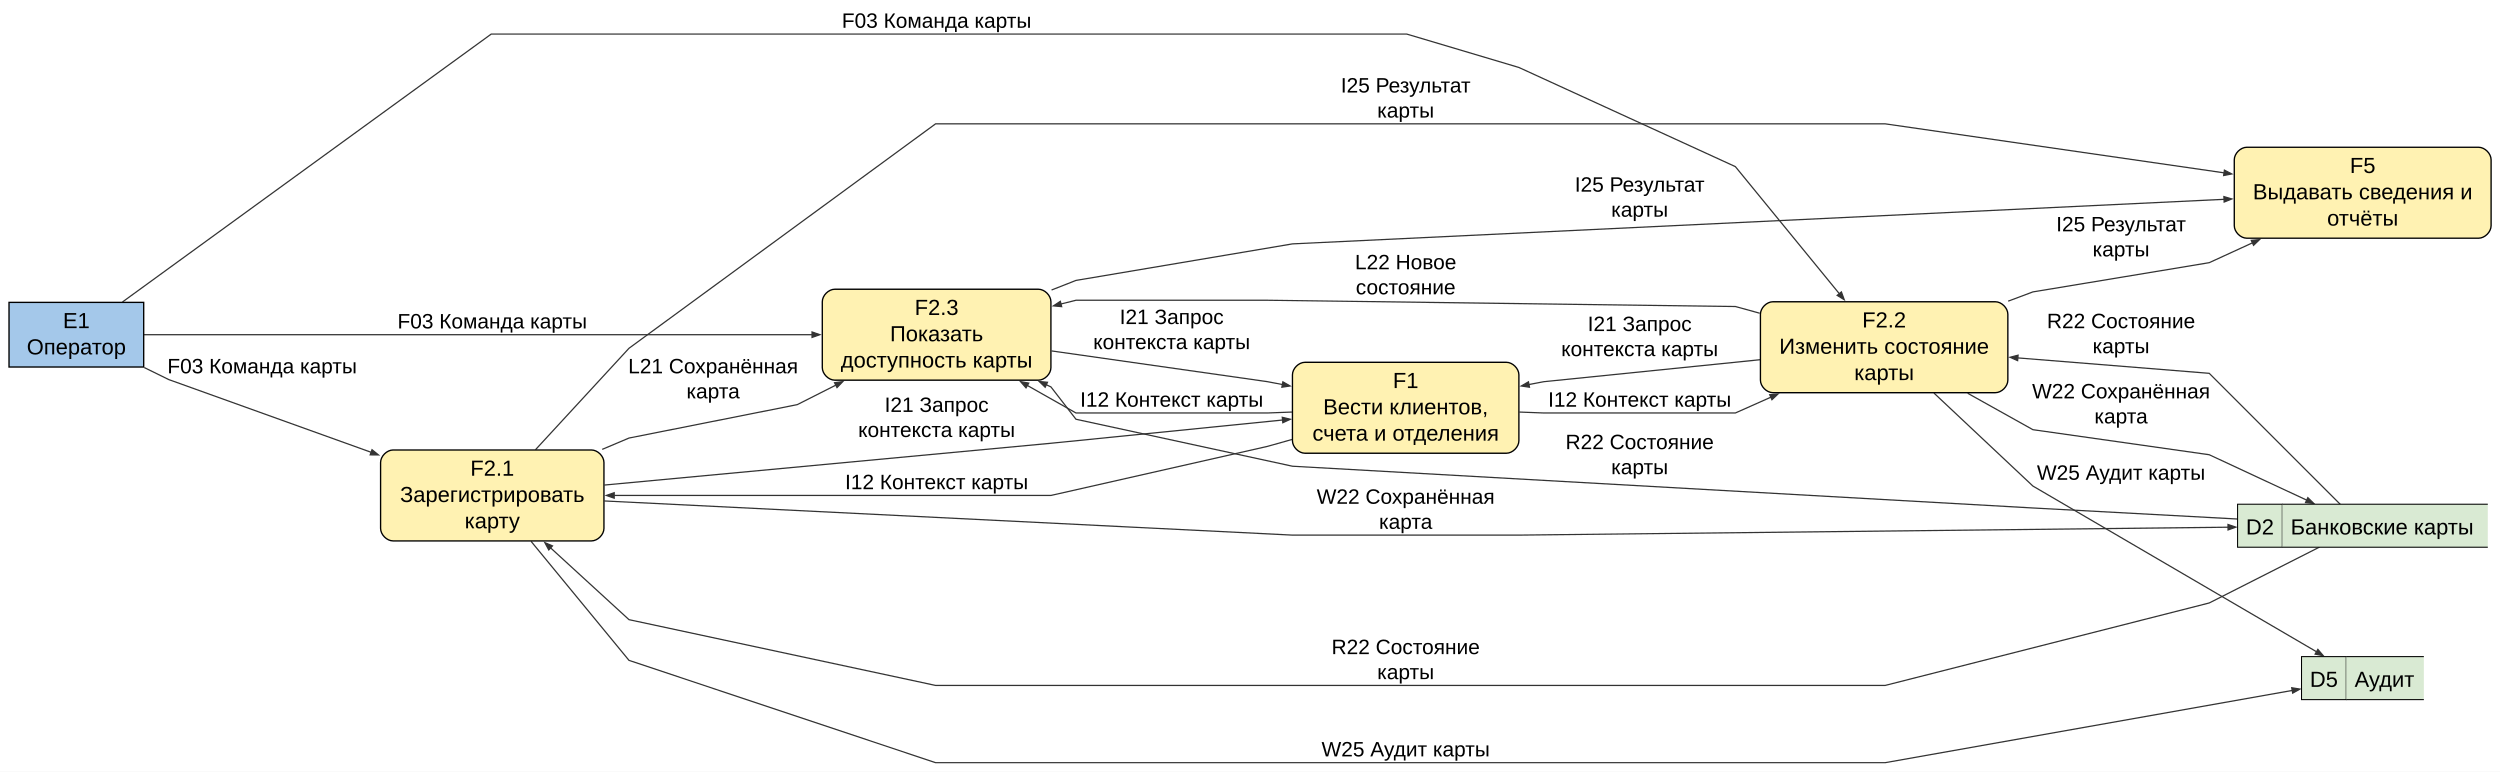
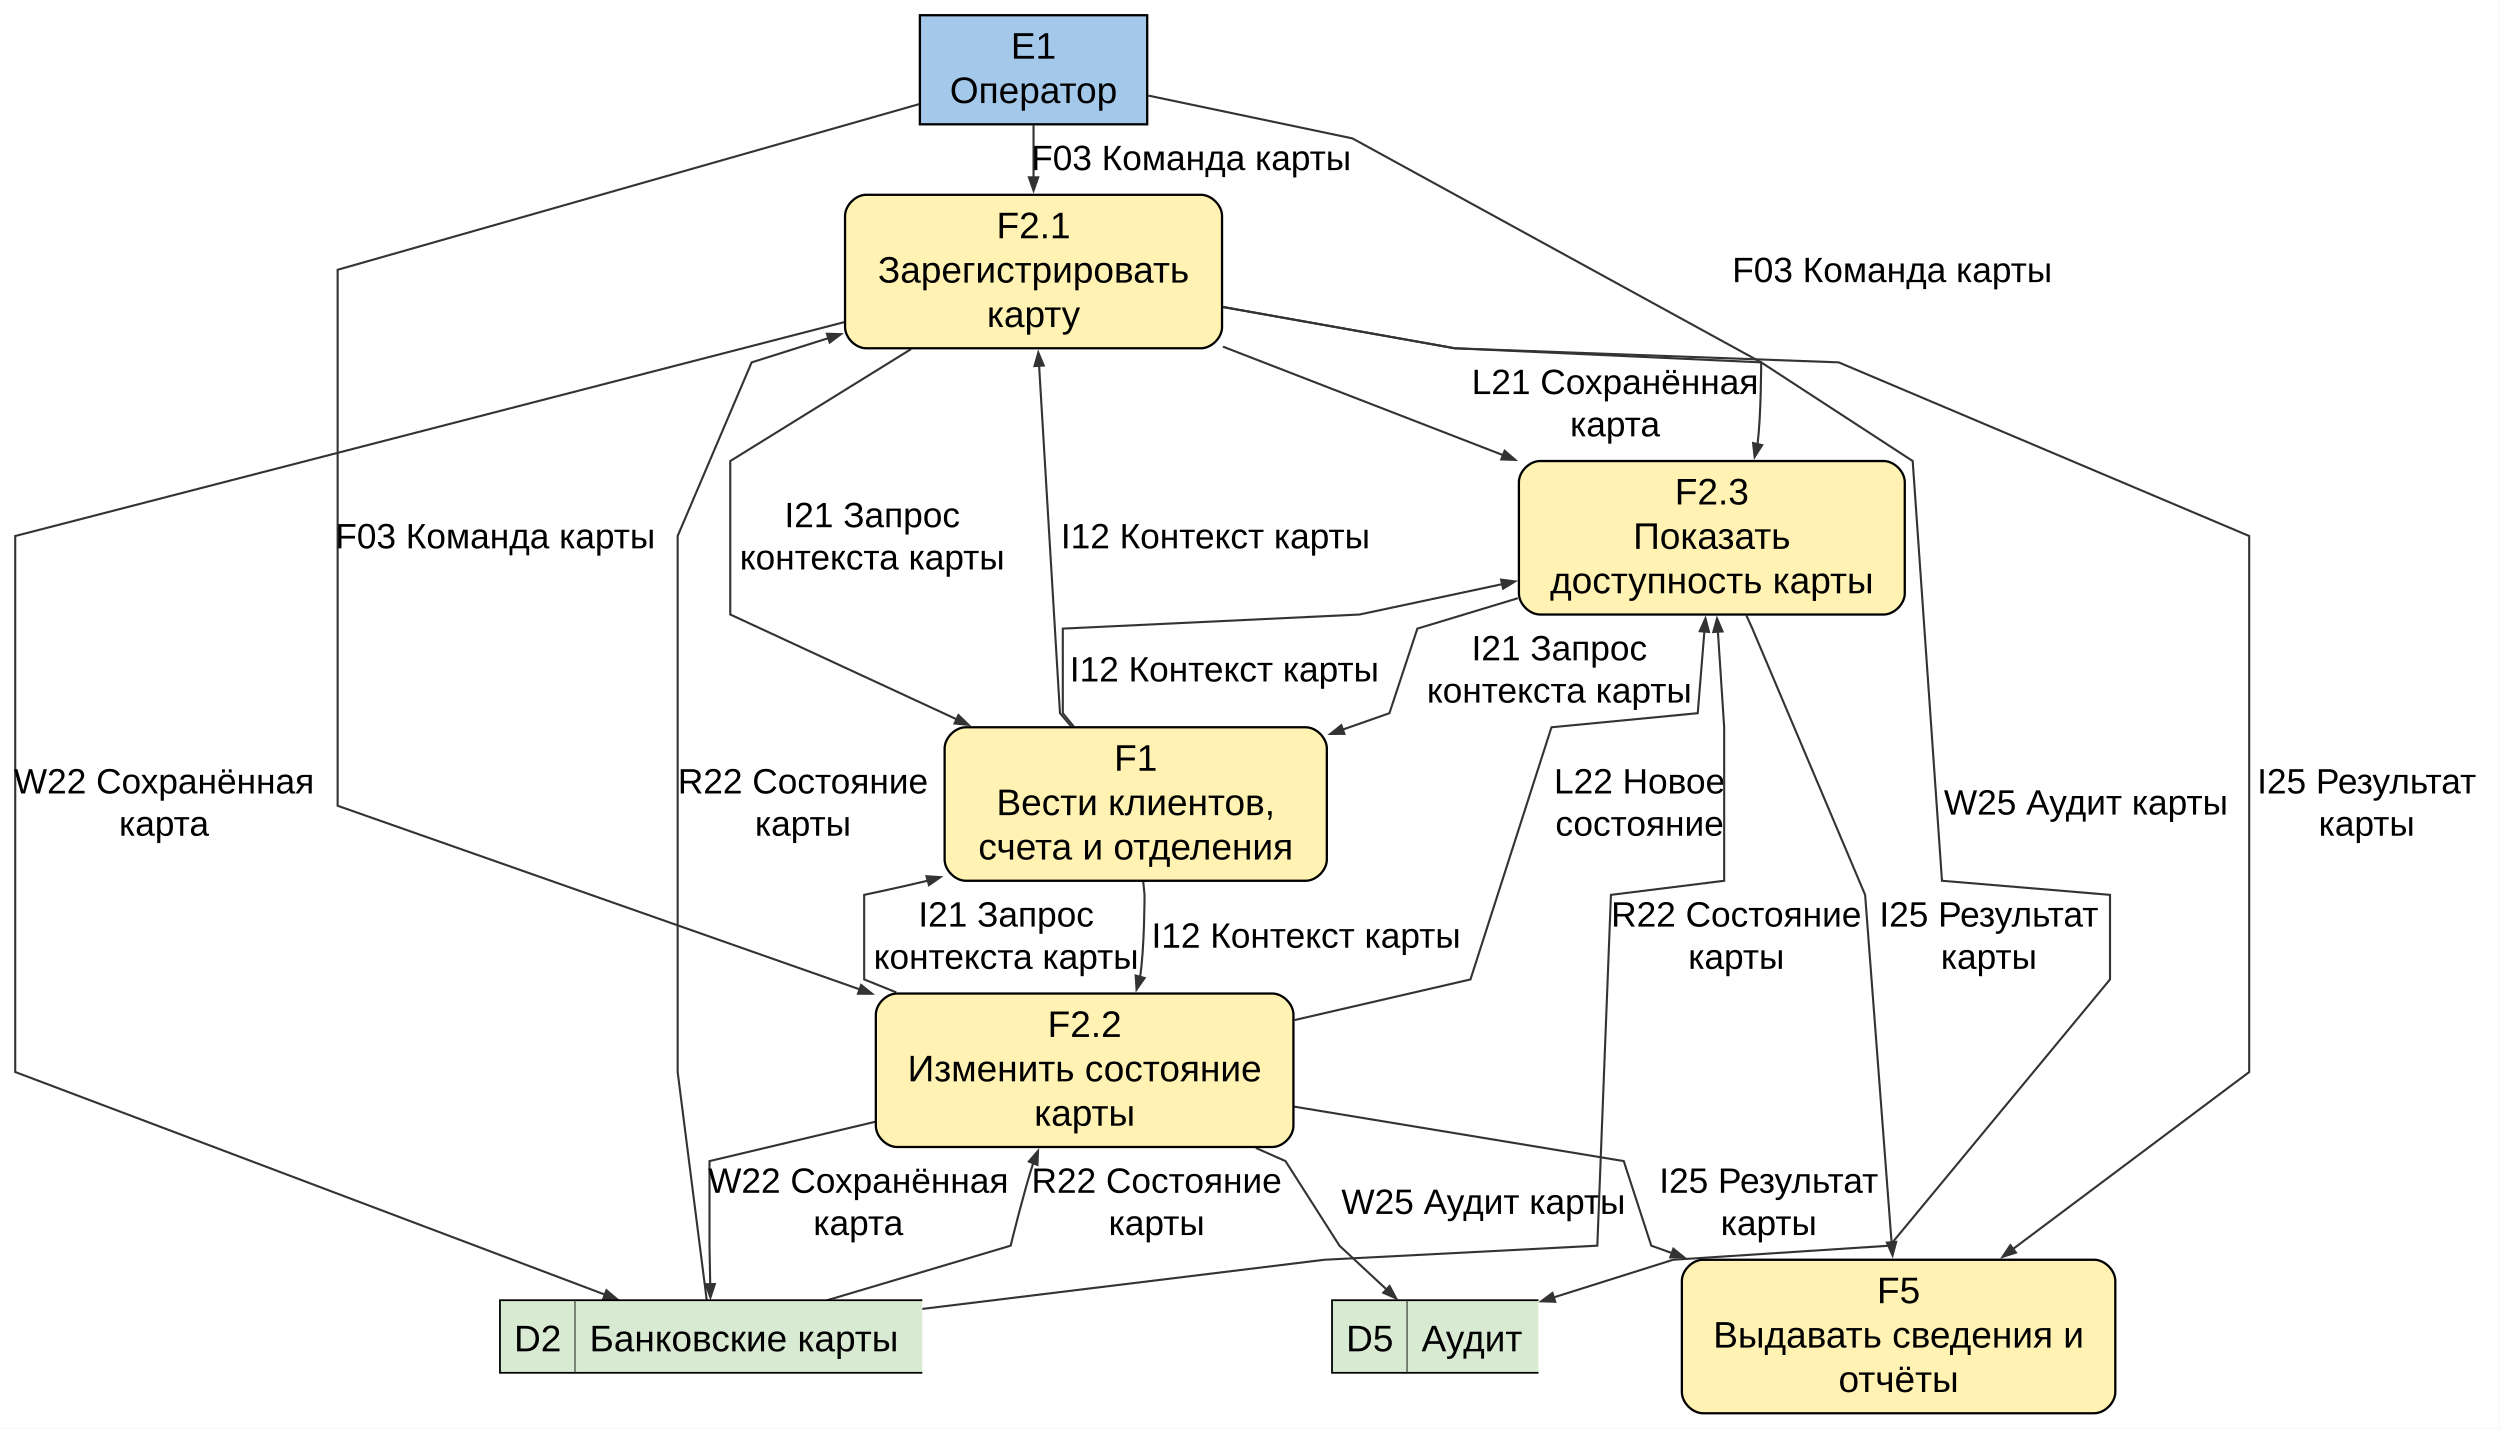
- <svg xmlns="http://www.w3.org/2000/svg" width="2395pt" height="739pt" viewBox="0.00 0.00 2395.00 739.00">
-   <g id="graph0" class="graph" transform="scale(1 1) rotate(0) translate(8.64 730.64)">
-     <polygon fill="white" stroke="none" points="-8.64,8.64 -8.64,-730.64 2386.47,-730.64 2386.47,8.64 -8.64,8.64" />
+ <svg xmlns="http://www.w3.org/2000/svg" width="1419pt" height="811pt" viewBox="0.00 0.00 1419.00 811.00">
+   <g id="graph0" class="graph" transform="scale(1 1) rotate(0) translate(8.64 802.16)">
+     <polygon fill="white" stroke="none" points="-8.64,8.64 -8.64,-802.16 1410.02,-802.16 1410.02,8.64 -8.64,8.64" />
    <g id="edge1" class="edge">
-       <path fill="none" stroke="#333333" stroke-width="1.2" d="M129.57,-378.52C142.92,-371.97 153.02,-367 153.02,-367 153.02,-367 259.09,-328.89 346.93,-297.33" />
-       <polygon fill="#333333" stroke="#333333" stroke-width="1.2" points="347.76,-299.82 353.93,-294.81 345.98,-294.88 347.76,-299.82" />
-       <text xml:space="preserve" text-anchor="middle" x="242.49" y="-373" font-family="Arial" font-size="20.00">F03 Команда карты</text>
+       <path fill="none" stroke="#333333" stroke-width="1.2" d="M578,-731.11C578,-721.94 578,-711.61 578,-701.44" />
+       <polygon fill="#333333" stroke="#333333" stroke-width="1.2" points="580.63,-701.5 578,-694 575.38,-701.5 580.63,-701.5" />
+       <text xml:space="preserve" text-anchor="middle" x="667.47" y="-705.6" font-family="Arial" font-size="20.00">F03 Команда карты</text>
    </g>
    <g id="edge2" class="edge">
-       <path fill="none" stroke="#333333" stroke-width="1.2" d="M108.69,-441.37C211.44,-516.01 461.95,-698 461.95,-698 461.95,-698 461.95,-698 1339,-698 1339,-698 1446.46,-666 1446.46,-666 1446.46,-666 1653.85,-571 1653.85,-571 1653.85,-571 1711.78,-500.18 1753.52,-449.16" />
-       <polygon fill="#333333" stroke="#333333" stroke-width="1.2" points="1755.42,-450.98 1758.14,-443.51 1751.36,-447.65 1755.42,-450.98" />
-       <text xml:space="preserve" text-anchor="middle" x="888.63" y="-704" font-family="Arial" font-size="20.00">F03 Команда карты</text>
+       <path fill="none" stroke="#333333" stroke-width="1.2" d="M513.22,-743.11C401.16,-711.18 183,-649.04 183,-649.04 183,-649.04 183,-649.04 183,-344.8 183,-344.8 354.65,-284.43 479.52,-240.52" />
+       <polygon fill="#333333" stroke="#333333" stroke-width="1.2" points="480.13,-243.08 486.33,-238.12 478.39,-238.13 480.13,-243.08" />
+       <text xml:space="preserve" text-anchor="middle" x="272.47" y="-490.92" font-family="Arial" font-size="20.00">F03 Команда карты</text>
    </g>
    <g id="edge3" class="edge">
-       <path fill="none" stroke="#333333" stroke-width="1.2" d="M129.34,-410C266.91,-410 593.17,-410 769.56,-410" />
-       <polygon fill="#333333" stroke="#333333" stroke-width="1.2" points="769.3,-412.63 776.8,-410 769.3,-407.38 769.3,-412.63" />
-       <text xml:space="preserve" text-anchor="middle" x="462.95" y="-416" font-family="Arial" font-size="20.00">F03 Команда карты</text>
+       <path fill="none" stroke="#333333" stroke-width="1.2" d="M643.09,-747.91C694.98,-737.03 759,-723.6 759,-723.6 759,-723.6 991,-596.48 991,-596.48 991,-596.48 991,-566 988.91,-549.84" />
+       <polygon fill="#333333" stroke="#333333" stroke-width="1.2" points="991.53,-549.5 987.28,-542.79 986.41,-550.69 991.53,-549.5" />
+       <text xml:space="preserve" text-anchor="middle" x="1065.37" y="-642.04" font-family="Arial" font-size="20.00">F03 Команда карты</text>
    </g>
    <g id="edge20" class="edge">
-       <path fill="none" stroke="#333333" stroke-width="1.2" d="M568.26,-300.13C583.37,-306.53 593.94,-311 593.94,-311 593.94,-311 755.12,-343 755.12,-343 755.12,-343 771.17,-351.12 792.11,-361.7" />
-       <polygon fill="#333333" stroke="#333333" stroke-width="1.2" points="790.85,-364.01 798.73,-365.05 793.22,-359.32 790.85,-364.01" />
-       <text xml:space="preserve" text-anchor="middle" x="674.53" y="-373" font-family="Arial" font-size="20.00">L21 Сохранённая</text>
-       <text xml:space="preserve" text-anchor="middle" x="674.53" y="-349" font-family="Arial" font-size="20.00">карта</text>
+       <path fill="none" stroke="#333333" stroke-width="1.2" d="M685.5,-605.4C735.02,-586.22 793.94,-563.4 844.72,-543.73" />
+       <polygon fill="#333333" stroke="#333333" stroke-width="1.2" points="845.38,-546.29 851.43,-541.13 843.49,-541.39 845.38,-546.29" />
+       <text xml:space="preserve" text-anchor="middle" x="908.07" y="-578.48" font-family="Arial" font-size="20.00">L21 Сохранённая</text>
+       <text xml:space="preserve" text-anchor="middle" x="908.07" y="-554.48" font-family="Arial" font-size="20.00">карта</text>
    </g>
    <g id="edge4" class="edge">
-       <path fill="none" stroke="#333333" stroke-width="1.2" d="M570.45,-265.97C726.29,-280.55 998.14,-306 998.14,-306 998.14,-306 1122.22,-318.45 1220.22,-328.28" />
-       <polygon fill="#333333" stroke="#333333" stroke-width="1.2" points="1219.78,-330.88 1227.51,-329.01 1220.31,-325.65 1219.78,-330.88" />
-       <text xml:space="preserve" text-anchor="middle" x="888.63" y="-336" font-family="Arial" font-size="20.00">I21 Запрос</text>
-       <text xml:space="preserve" text-anchor="middle" x="888.63" y="-312" font-family="Arial" font-size="20.00">контекста карты</text>
+       <path fill="none" stroke="#333333" stroke-width="1.2" d="M508.48,-604.01C460.7,-574.43 405.86,-540.48 405.86,-540.48 405.86,-540.48 405.86,-453.36 405.86,-453.36 405.86,-453.36 472.78,-422.37 534.46,-393.82" />
+       <polygon fill="#333333" stroke="#333333" stroke-width="1.2" points="535.37,-396.28 541.08,-390.75 533.17,-391.52 535.37,-396.28" />
+       <text xml:space="preserve" text-anchor="middle" x="486.43" y="-502.92" font-family="Arial" font-size="20.00">I21 Запрос</text>
+       <text xml:space="preserve" text-anchor="middle" x="486.43" y="-478.92" font-family="Arial" font-size="20.00">контекста карты</text>
    </g>
    <g id="edge10" class="edge">
-       <path fill="none" stroke="#333333" stroke-width="1.2" d="M504.37,-299.84C542.53,-341.23 593.94,-397 593.94,-397 593.94,-397 887.63,-612 887.63,-612 887.63,-612 887.63,-612 1797.36,-612 1797.36,-612 1987.17,-584.56 2121.99,-565.06" />
-       <polygon fill="#333333" stroke="#333333" stroke-width="1.2" points="2122.35,-567.66 2129.4,-563.99 2121.6,-562.47 2122.35,-567.66" />
-       <text xml:space="preserve" text-anchor="middle" x="1338" y="-642" font-family="Arial" font-size="20.00">I25 Результат</text>
-       <text xml:space="preserve" text-anchor="middle" x="1338" y="-618" font-family="Arial" font-size="20.00">карты</text>
+       <path fill="none" stroke="#333333" stroke-width="1.2" d="M685.61,-627.88C749.05,-616.58 817,-604.48 817,-604.48 817,-604.48 1035,-596.48 1035,-596.48 1035,-596.48 1268,-497.92 1268,-497.92 1268,-497.92 1268,-497.92 1268,-193.68 1268,-193.68 1191.97,-136.71 1133.9,-93.2" />
+       <polygon fill="#333333" stroke="#333333" stroke-width="1.2" points="1135.59,-91.18 1128.01,-88.78 1132.44,-95.38 1135.59,-91.18" />
+       <text xml:space="preserve" text-anchor="middle" x="1334.69" y="-351.8" font-family="Arial" font-size="20.00">I25 Результат</text>
+       <text xml:space="preserve" text-anchor="middle" x="1334.69" y="-327.8" font-family="Arial" font-size="20.00">карты</text>
    </g>
    <g id="edge16" class="edge">
-       <path fill="none" stroke="#333333" stroke-width="1.2" d="M570.4,-250.72C780.76,-240.27 1229.53,-218 1229.53,-218 1229.53,-218 1446.46,-218 1446.46,-218 1446.46,-218 1898.55,-223.04 2126.12,-225.58" />
-       <polygon fill="#333333" stroke="#333333" stroke-width="1.2" points="2125.78,-228.2 2133.3,-225.66 2125.83,-222.95 2125.78,-228.2" />
-       <text xml:space="preserve" text-anchor="middle" x="1338" y="-248" font-family="Arial" font-size="20.00">W22 Сохранённая</text>
-       <text xml:space="preserve" text-anchor="middle" x="1338" y="-224" font-family="Arial" font-size="20.00">карта</text>
+       <path fill="none" stroke="#333333" stroke-width="1.2" d="M470.64,-619.34C303.48,-576.22 0,-497.92 0,-497.92 0,-497.92 0,-497.92 0,-193.68 0,-193.68 224.44,-108.95 334.96,-67.23" />
+       <polygon fill="#333333" stroke="#333333" stroke-width="1.2" points="335.57,-69.8 341.66,-64.7 333.72,-64.89 335.57,-69.8" />
+       <text xml:space="preserve" text-anchor="middle" x="84.46" y="-351.8" font-family="Arial" font-size="20.00">W22 Сохранённая</text>
+       <text xml:space="preserve" text-anchor="middle" x="84.46" y="-327.8" font-family="Arial" font-size="20.00">карта</text>
    </g>
    <g id="edge18" class="edge">
-       <path fill="none" stroke="#333333" stroke-width="1.2" d="M500.16,-211.99C538.63,-165.24 593.94,-98 593.94,-98 593.94,-98 887.63,0 887.63,0 887.63,0 887.63,0 1797.36,0 1797.36,0 2061.06,-46.8 2187.6,-69.25" />
-       <polygon fill="#333333" stroke="#333333" stroke-width="1.2" points="2186.84,-71.78 2194.68,-70.51 2187.75,-66.61 2186.84,-71.78" />
-       <text xml:space="preserve" text-anchor="middle" x="1338" y="-6" font-family="Arial" font-size="20.00">W25 Аудит карты</text>
+       <path fill="none" stroke="#333333" stroke-width="1.2" d="M685.61,-627.88C749.05,-616.58 817,-604.48 817,-604.48 817,-604.48 991,-596.48 991,-596.48 991,-596.48 1077,-540.48 1077,-540.48 1077,-540.48 1093.63,-302.24 1093.63,-302.24 1093.63,-302.24 1189,-294.24 1189,-294.24 1189,-294.24 1189,-246.24 1189,-246.24 1189,-246.24 1064,-95.12 1064,-95.12 1064,-95.12 941,-87.12 941,-87.12 941,-87.12 906.93,-76.38 873.02,-65.69" />
+       <polygon fill="#333333" stroke="#333333" stroke-width="1.2" points="874.1,-63.28 866.16,-63.53 872.52,-68.28 874.1,-63.28" />
+       <text xml:space="preserve" text-anchor="middle" x="1175.32" y="-339.8" font-family="Arial" font-size="20.00">W25 Аудит карты</text>
    </g>
    <g id="edge21" class="edge">
-       <path fill="none" stroke="#333333" stroke-width="1.2" d="M1677.22,-430.56C1663.26,-434.41 1653.85,-437 1653.85,-437 1653.85,-437 1205.53,-443 1205.53,-443 1205.53,-443 1022.14,-443 1022.14,-443 1022.14,-443 1016.58,-441.62 1007.73,-439.41" />
-       <polygon fill="#333333" stroke="#333333" stroke-width="1.2" points="1008.43,-436.88 1000.52,-437.62 1007.16,-441.97 1008.43,-436.88" />
-       <text xml:space="preserve" text-anchor="middle" x="1338" y="-472.66" font-family="Arial" font-size="20.00">L22 Новое</text>
-       <text xml:space="preserve" text-anchor="middle" x="1338" y="-448.66" font-family="Arial" font-size="20.00">состояние</text>
+       <path fill="none" stroke="#333333" stroke-width="1.2" d="M726.11,-223.18C777.48,-235.04 826,-246.24 826,-246.24 826,-246.24 871.98,-389.36 871.98,-389.36 871.98,-389.36 955,-397.36 955,-397.36 955,-397.36 956.85,-420.21 958.78,-443.9" />
+       <polygon fill="#333333" stroke="#333333" stroke-width="1.2" points="956.14,-443.9 959.37,-451.17 961.38,-443.48 956.14,-443.9" />
+       <text xml:space="preserve" text-anchor="middle" x="921.99" y="-351.8" font-family="Arial" font-size="20.00">L22 Новое</text>
+       <text xml:space="preserve" text-anchor="middle" x="921.99" y="-327.8" font-family="Arial" font-size="20.00">состояние</text>
    </g>
    <g id="edge5" class="edge">
-       <path fill="none" stroke="#333333" stroke-width="1.2" d="M1677.61,-386.04C1584.63,-376.6 1470.46,-365 1470.46,-365 1470.46,-365 1464.87,-363.94 1455.98,-362.25" />
-       <polygon fill="#333333" stroke="#333333" stroke-width="1.2" points="1456.6,-359.69 1448.74,-360.87 1455.62,-364.85 1456.6,-359.69" />
-       <text xml:space="preserve" text-anchor="middle" x="1562.16" y="-413.48" font-family="Arial" font-size="20.00">I21 Запрос</text>
-       <text xml:space="preserve" text-anchor="middle" x="1562.16" y="-389.48" font-family="Arial" font-size="20.00">контекста карты</text>
+       <path fill="none" stroke="#333333" stroke-width="1.2" d="M500.05,-238.89C489.08,-243.32 481.86,-246.24 481.86,-246.24 481.86,-246.24 481.86,-294.24 481.86,-294.24 481.86,-294.24 504.67,-299.03 518.21,-302.37" />
+       <polygon fill="#333333" stroke="#333333" stroke-width="1.2" points="517.23,-304.82 525.16,-304.29 518.63,-299.76 517.23,-304.82" />
+       <text xml:space="preserve" text-anchor="middle" x="562.43" y="-276.24" font-family="Arial" font-size="20.00">I21 Запрос</text>
+       <text xml:space="preserve" text-anchor="middle" x="562.43" y="-252.24" font-family="Arial" font-size="20.00">контекста карты</text>
    </g>
    <g id="edge11" class="edge">
-       <path fill="none" stroke="#333333" stroke-width="1.2" d="M1915.19,-442.13C1929.33,-447.42 1938.88,-451 1938.88,-451 1938.88,-451 2107.8,-479 2107.8,-479 2107.8,-479 2125.97,-487.33 2149.48,-498.13" />
-       <polygon fill="#333333" stroke="#333333" stroke-width="1.2" points="2148.08,-500.37 2155.99,-501.11 2150.27,-495.6 2148.08,-500.37" />
-       <text xml:space="preserve" text-anchor="middle" x="2023.34" y="-509" font-family="Arial" font-size="20.00">I25 Результат</text>
-       <text xml:space="preserve" text-anchor="middle" x="2023.34" y="-485" font-family="Arial" font-size="20.00">карты</text>
+       <path fill="none" stroke="#333333" stroke-width="1.2" d="M725.75,-174.06C811.76,-159.85 913,-143.12 913,-143.12 913,-143.12 928.62,-95.12 928.62,-95.12 928.62,-95.12 933.18,-93.48 940.65,-90.79" />
+       <polygon fill="#333333" stroke="#333333" stroke-width="1.2" points="941.16,-93.39 947.32,-88.38 939.38,-88.46 941.16,-93.39" />
+       <text xml:space="preserve" text-anchor="middle" x="995.31" y="-125.12" font-family="Arial" font-size="20.00">I25 Результат</text>
+       <text xml:space="preserve" text-anchor="middle" x="995.31" y="-101.12" font-family="Arial" font-size="20.00">карты</text>
    </g>
    <g id="edge17" class="edge">
-       <path fill="none" stroke="#333333" stroke-width="1.2" d="M1876.4,-353.88C1908.81,-335.78 1938.88,-319 1938.88,-319 1938.88,-319 2107.8,-295 2107.8,-295 2107.8,-295 2159.51,-270.92 2201.38,-251.42" />
-       <polygon fill="#333333" stroke="#333333" stroke-width="1.2" points="2202.27,-253.9 2207.96,-248.35 2200.06,-249.14 2202.27,-253.9" />
-       <text xml:space="preserve" text-anchor="middle" x="2023.34" y="-349" font-family="Arial" font-size="20.00">W22 Сохранённая</text>
-       <text xml:space="preserve" text-anchor="middle" x="2023.34" y="-325" font-family="Arial" font-size="20.00">карта</text>
+       <path fill="none" stroke="#333333" stroke-width="1.2" d="M488.09,-165.44C439.31,-153.86 394.07,-143.12 394.07,-143.12 394.07,-143.12 394.07,-95.12 394.07,-95.12 394.07,-95.12 394.27,-84.6 394.48,-73.16" />
+       <polygon fill="#333333" stroke="#333333" stroke-width="1.2" points="397.1,-73.33 394.61,-65.78 391.85,-73.23 397.1,-73.33" />
+       <text xml:space="preserve" text-anchor="middle" x="478.54" y="-125.12" font-family="Arial" font-size="20.00">W22 Сохранённая</text>
+       <text xml:space="preserve" text-anchor="middle" x="478.54" y="-101.12" font-family="Arial" font-size="20.00">карта</text>
    </g>
    <g id="edge19" class="edge">
-       <path fill="none" stroke="#333333" stroke-width="1.2" d="M1844.09,-354.08C1885.31,-315.34 1938.88,-265 1938.88,-265 1938.88,-265 2124.27,-156.69 2210.57,-106.26" />
-       <polygon fill="#333333" stroke="#333333" stroke-width="1.2" points="2211.88,-108.54 2217.04,-102.49 2209.24,-104 2211.88,-108.54" />
-       <text xml:space="preserve" text-anchor="middle" x="2023.34" y="-271" font-family="Arial" font-size="20.00">W25 Аудит карты</text>
+       <path fill="none" stroke="#333333" stroke-width="1.2" d="M704.18,-150.58C714.31,-146.09 721,-143.12 721,-143.12 721,-143.12 751.63,-95.12 751.63,-95.12 751.63,-95.12 765.05,-82.64 778.56,-70.08" />
+       <polygon fill="#333333" stroke="#333333" stroke-width="1.2" points="780.1,-72.23 783.8,-65.2 776.53,-68.39 780.1,-72.23" />
+       <text xml:space="preserve" text-anchor="middle" x="833.32" y="-113.12" font-family="Arial" font-size="20.00">W25 Аудит карты</text>
    </g>
    <g id="edge6" class="edge">
-       <path fill="none" stroke="#333333" stroke-width="1.2" d="M998.78,-394.45C1090.09,-381.44 1205.53,-365 1205.53,-365 1205.53,-365 1211.13,-363.94 1220.01,-362.25" />
-       <polygon fill="#333333" stroke="#333333" stroke-width="1.2" points="1220.37,-364.85 1227.25,-360.87 1219.39,-359.69 1220.37,-364.85" />
-       <text xml:space="preserve" text-anchor="middle" x="1113.83" y="-420.19" font-family="Arial" font-size="20.00">I21 Запрос</text>
-       <text xml:space="preserve" text-anchor="middle" x="1113.83" y="-396.19" font-family="Arial" font-size="20.00">контекста карты</text>
+       <path fill="none" stroke="#333333" stroke-width="1.2" d="M852.91,-462.62C821.62,-453.15 795.86,-445.36 795.86,-445.36 795.86,-445.36 780,-397.36 780,-397.36 780,-397.36 769.16,-393.55 753.42,-388.03" />
+       <polygon fill="#333333" stroke="#333333" stroke-width="1.2" points="754.43,-385.6 746.49,-385.59 752.69,-390.55 754.43,-385.6" />
+       <text xml:space="preserve" text-anchor="middle" x="876.43" y="-427.36" font-family="Arial" font-size="20.00">I21 Запрос</text>
+       <text xml:space="preserve" text-anchor="middle" x="876.43" y="-403.36" font-family="Arial" font-size="20.00">контекста карты</text>
    </g>
    <g id="edge12" class="edge">
-       <path fill="none" stroke="#333333" stroke-width="1.2" d="M998.75,-452.82C1012.65,-458.28 1022.14,-462 1022.14,-462 1022.14,-462 1229.53,-497 1229.53,-497 1229.53,-497 1845.33,-526.46 2121.99,-539.69" />
-       <polygon fill="#333333" stroke="#333333" stroke-width="1.2" points="2121.85,-542.31 2129.46,-540.05 2122.1,-537.07 2121.85,-542.31" />
-       <text xml:space="preserve" text-anchor="middle" x="1562.16" y="-547" font-family="Arial" font-size="20.00">I25 Результат</text>
-       <text xml:space="preserve" text-anchor="middle" x="1562.16" y="-523" font-family="Arial" font-size="20.00">карты</text>
+       <path fill="none" stroke="#333333" stroke-width="1.2" d="M982.61,-452.82C984.65,-448.33 986,-445.36 986,-445.36 986,-445.36 1050,-294.24 1050,-294.24 1050,-294.24 1059.45,-170.08 1065.02,-96.87" />
+       <polygon fill="#333333" stroke="#333333" stroke-width="1.2" points="1067.62,-97.25 1065.57,-89.58 1062.39,-96.86 1067.62,-97.25" />
+       <text xml:space="preserve" text-anchor="middle" x="1120.25" y="-276.24" font-family="Arial" font-size="20.00">I25 Результат</text>
+       <text xml:space="preserve" text-anchor="middle" x="1120.25" y="-252.24" font-family="Arial" font-size="20.00">карты</text>
    </g>
    <g id="edge7" class="edge">
-       <path fill="none" stroke="#333333" stroke-width="1.2" d="M1229.03,-309.61C1215.08,-305.69 1205.53,-303 1205.53,-303 1205.53,-303 998.14,-256 998.14,-256 998.14,-256 736.8,-256 579.71,-256" />
-       <polygon fill="#333333" stroke="#333333" stroke-width="1.2" points="579.76,-253.38 572.26,-256 579.76,-258.63 579.76,-253.38" />
-       <text xml:space="preserve" text-anchor="middle" x="888.63" y="-262" font-family="Arial" font-size="20.00">I12 Контекст карты</text>
+       <path fill="none" stroke="#333333" stroke-width="1.2" d="M599.34,-389.9C595.52,-394.39 593,-397.36 593,-397.36 593,-397.36 585.54,-521.52 581.14,-594.73" />
+       <polygon fill="#333333" stroke="#333333" stroke-width="1.2" points="578.53,-594.38 580.7,-602.02 583.77,-594.69 578.53,-594.38" />
+       <text xml:space="preserve" text-anchor="middle" x="681.24" y="-490.92" font-family="Arial" font-size="20.00">I12 Контекст карты</text>
    </g>
    <g id="edge8" class="edge">
-       <path fill="none" stroke="#333333" stroke-width="1.2" d="M1446.96,-335.89C1460.91,-335.36 1470.46,-335 1470.46,-335 1470.46,-335 1653.85,-335 1653.85,-335 1653.85,-335 1668.28,-341.42 1687.92,-350.17" />
-       <polygon fill="#333333" stroke="#333333" stroke-width="1.2" points="1686.73,-352.51 1694.65,-353.16 1688.87,-347.71 1686.73,-352.51" />
-       <text xml:space="preserve" text-anchor="middle" x="1562.16" y="-341" font-family="Arial" font-size="20.00">I12 Контекст карты</text>
+       <path fill="none" stroke="#333333" stroke-width="1.2" d="M640.26,-301.7C640.71,-297.21 641,-294.24 641,-294.24 641,-294.24 641,-263.76 638.46,-247.6" />
+       <polygon fill="#333333" stroke="#333333" stroke-width="1.2" points="641.03,-247.04 636.47,-240.53 635.98,-248.46 641.03,-247.04" />
+       <text xml:space="preserve" text-anchor="middle" x="732.69" y="-264.24" font-family="Arial" font-size="20.00">I12 Контекст карты</text>
    </g>
    <g id="edge9" class="edge">
-       <path fill="none" stroke="#333333" stroke-width="1.2" d="M1229.03,-335.89C1215.08,-335.36 1205.53,-335 1205.53,-335 1205.53,-335 1022.14,-335 1022.14,-335 1022.14,-335 1000.93,-347 975.49,-361.4" />
-       <polygon fill="#333333" stroke="#333333" stroke-width="1.2" points="974.29,-359.06 969.06,-365.04 976.88,-363.63 974.29,-359.06" />
-       <text xml:space="preserve" text-anchor="middle" x="1113.83" y="-341" font-family="Arial" font-size="20.00">I12 Контекст карты</text>
+       <path fill="none" stroke="#333333" stroke-width="1.2" d="M600.72,-389.9C597.04,-394.39 594.61,-397.36 594.61,-397.36 594.61,-397.36 594.61,-445.36 594.61,-445.36 594.61,-445.36 763,-453.36 763,-453.36 763,-453.36 801.14,-461.48 844.11,-470.62" />
+       <polygon fill="#333333" stroke="#333333" stroke-width="1.2" points="843.4,-473.15 851.28,-472.15 844.49,-468.02 843.4,-473.15" />
+       <text xml:space="preserve" text-anchor="middle" x="686.31" y="-415.36" font-family="Arial" font-size="20.00">I12 Контекст карты</text>
    </g>
    <g id="edge13" class="edge">
-       <path fill="none" stroke="#333333" stroke-width="1.2" d="M2213.53,-206.58C2170.31,-184.68 2107.8,-153 2107.8,-153 2107.8,-153 1797.36,-74 1797.36,-74 887.63,-74 887.63,-74 887.63,-74 887.63,-74 593.94,-137 593.94,-137 593.94,-137 554.13,-173.45 518.57,-206" />
-       <polygon fill="#333333" stroke="#333333" stroke-width="1.2" points="517.09,-203.8 513.33,-210.8 520.63,-207.67 517.09,-203.8" />
-       <text xml:space="preserve" text-anchor="middle" x="1338" y="-104" font-family="Arial" font-size="20.00">R22 Состояние</text>
-       <text xml:space="preserve" text-anchor="middle" x="1338" y="-80" font-family="Arial" font-size="20.00">карты</text>
+       <path fill="none" stroke="#333333" stroke-width="1.2" d="M392.52,-64.05C387.37,-104.48 376,-193.68 376,-193.68 376,-497.92 376,-497.92 376,-497.92 376,-497.92 418,-596.48 418,-596.48 418,-596.48 436.93,-602.46 461.76,-610.31" />
+       <polygon fill="#333333" stroke="#333333" stroke-width="1.2" points="460.72,-612.73 468.66,-612.49 462.3,-607.73 460.72,-612.73" />
+       <text xml:space="preserve" text-anchor="middle" x="447.13" y="-351.8" font-family="Arial" font-size="20.00">R22 Состояние</text>
+       <text xml:space="preserve" text-anchor="middle" x="447.13" y="-327.8" font-family="Arial" font-size="20.00">карты</text>
    </g>
    <g id="edge14" class="edge">
-       <path fill="none" stroke="#333333" stroke-width="1.2" d="M2233.51,-247.3C2193.39,-287.42 2107.8,-373 2107.8,-373 2107.8,-373 2010.03,-380.87 1924.23,-387.78" />
-       <polygon fill="#333333" stroke="#333333" stroke-width="1.2" points="1924.25,-385.15 1916.98,-388.37 1924.67,-390.38 1924.25,-385.15" />
-       <text xml:space="preserve" text-anchor="middle" x="2023.34" y="-416.25" font-family="Arial" font-size="20.00">R22 Состояние</text>
-       <text xml:space="preserve" text-anchor="middle" x="2023.34" y="-392.25" font-family="Arial" font-size="20.00">карты</text>
+       <path fill="none" stroke="#333333" stroke-width="1.2" d="M460.73,-64.11C508.56,-78.34 565,-95.12 565,-95.12 565,-95.12 572.6,-126.2 577.89,-142.23" />
+       <polygon fill="#333333" stroke="#333333" stroke-width="1.2" points="575.33,-142.88 580.53,-148.89 580.21,-140.95 575.33,-142.88" />
+       <text xml:space="preserve" text-anchor="middle" x="647.87" y="-125.12" font-family="Arial" font-size="20.00">R22 Состояние</text>
+       <text xml:space="preserve" text-anchor="middle" x="647.87" y="-101.12" font-family="Arial" font-size="20.00">карты</text>
    </g>
    <g id="edge15" class="edge">
-       <path fill="none" stroke="#333333" stroke-width="1.2" d="M2135.2,-233.4C2045.92,-238.22 1938.88,-244 1938.88,-244 1938.88,-244 1229.53,-284 1229.53,-284 1229.53,-284 1022.14,-329 1022.14,-329 1022.14,-329 998.14,-360 998.14,-360 998.14,-360 996.37,-360.81 993.29,-362.23" />
-       <polygon fill="#333333" stroke="#333333" stroke-width="1.2" points="992.63,-359.65 986.92,-365.17 994.83,-364.42 992.63,-359.65" />
-       <text xml:space="preserve" text-anchor="middle" x="1562.16" y="-300.36" font-family="Arial" font-size="20.00">R22 Состояние</text>
-       <text xml:space="preserve" text-anchor="middle" x="1562.16" y="-276.36" font-family="Arial" font-size="20.00">карты</text>
+       <path fill="none" stroke="#333333" stroke-width="1.2" d="M514.76,-59.21C615.43,-71.52 743,-87.12 743,-87.12 743,-87.12 898,-95.12 898,-95.12 898,-95.12 905.73,-294.24 905.73,-294.24 905.73,-294.24 970,-302.24 970,-302.24 970,-302.24 970,-389.36 970,-389.36 970,-389.36 968.2,-416.76 966.43,-443.78" />
+       <polygon fill="#333333" stroke="#333333" stroke-width="1.2" points="963.82,-443.42 965.95,-451.07 969.06,-443.76 963.82,-443.42" />
+       <text xml:space="preserve" text-anchor="middle" x="976.87" y="-276.24" font-family="Arial" font-size="20.00">R22 Состояние</text>
+       <text xml:space="preserve" text-anchor="middle" x="976.87" y="-252.24" font-family="Arial" font-size="20.00">карты</text>
    </g>
    <g id="node1" class="node">
-       <polygon fill="#a4c8ea" stroke="black" stroke-width="1.3" points="129.02,-440.96 0,-440.96 0,-379.04 129.02,-379.04 129.02,-440.96" />
-       <text xml:space="preserve" text-anchor="middle" x="64.51" y="-416.3" font-family="Arial" font-size="21.00">E1</text>
-       <text xml:space="preserve" text-anchor="middle" x="64.51" y="-391.1" font-family="Arial" font-size="21.00">Оператор</text>
+       <polygon fill="#a4c8ea" stroke="black" stroke-width="1.3" points="642.51,-793.52 513.49,-793.52 513.49,-731.6 642.51,-731.6 642.51,-793.52" />
+       <text xml:space="preserve" text-anchor="middle" x="578" y="-768.86" font-family="Arial" font-size="21.00">E1</text>
+       <text xml:space="preserve" text-anchor="middle" x="578" y="-743.66" font-family="Arial" font-size="21.00">Оператор</text>
    </g>
    <g id="node2" class="node">
-       <path fill="#fff2b2" stroke="black" stroke-width="1.3" d="M557.94,-299.56C557.94,-299.56 367.96,-299.56 367.96,-299.56 361.96,-299.56 355.96,-293.56 355.96,-287.56 355.96,-287.56 355.96,-224.44 355.96,-224.44 355.96,-218.44 361.96,-212.44 367.96,-212.44 367.96,-212.44 557.94,-212.44 557.94,-212.44 563.94,-212.44 569.94,-218.44 569.94,-224.44 569.94,-224.44 569.94,-287.56 569.94,-287.56 569.94,-293.56 563.94,-299.56 557.94,-299.56" />
-       <text xml:space="preserve" text-anchor="middle" x="462.95" y="-274.9" font-family="Arial" font-size="21.00">F2.1</text>
-       <text xml:space="preserve" text-anchor="middle" x="462.95" y="-249.7" font-family="Arial" font-size="21.00">Зарегистрировать</text>
-       <text xml:space="preserve" text-anchor="middle" x="462.95" y="-224.5" font-family="Arial" font-size="21.00">карту</text>
+       <path fill="#fff2b2" stroke="black" stroke-width="1.3" d="M672.99,-691.6C672.99,-691.6 483.01,-691.6 483.01,-691.6 477.01,-691.6 471.01,-685.6 471.01,-679.6 471.01,-679.6 471.01,-616.48 471.01,-616.48 471.01,-610.48 477.01,-604.48 483.01,-604.48 483.01,-604.48 672.99,-604.48 672.99,-604.48 678.99,-604.48 684.99,-610.48 684.99,-616.48 684.99,-616.48 684.99,-679.6 684.99,-679.6 684.99,-685.6 678.99,-691.6 672.99,-691.6" />
+       <text xml:space="preserve" text-anchor="middle" x="578" y="-666.94" font-family="Arial" font-size="21.00">F2.1</text>
+       <text xml:space="preserve" text-anchor="middle" x="578" y="-641.74" font-family="Arial" font-size="21.00">Зарегистрировать</text>
+       <text xml:space="preserve" text-anchor="middle" x="578" y="-616.54" font-family="Arial" font-size="21.00">карту</text>
    </g>
    <g id="node3" class="node">
-       <path fill="#fff2b2" stroke="black" stroke-width="1.3" d="M1902.88,-441.56C1902.88,-441.56 1689.85,-441.56 1689.85,-441.56 1683.85,-441.56 1677.85,-435.56 1677.85,-429.56 1677.85,-429.56 1677.85,-366.44 1677.85,-366.44 1677.85,-360.44 1683.85,-354.44 1689.85,-354.44 1689.85,-354.44 1902.88,-354.44 1902.88,-354.44 1908.88,-354.44 1914.88,-360.44 1914.88,-366.44 1914.88,-366.44 1914.88,-429.56 1914.88,-429.56 1914.88,-435.56 1908.88,-441.56 1902.88,-441.56" />
-       <text xml:space="preserve" text-anchor="middle" x="1796.36" y="-416.9" font-family="Arial" font-size="21.00">F2.2</text>
-       <text xml:space="preserve" text-anchor="middle" x="1796.36" y="-391.7" font-family="Arial" font-size="21.00">Изменить состояние</text>
-       <text xml:space="preserve" text-anchor="middle" x="1796.36" y="-366.5" font-family="Arial" font-size="21.00">карты</text>
+       <path fill="#fff2b2" stroke="black" stroke-width="1.3" d="M713.51,-238.24C713.51,-238.24 500.49,-238.24 500.49,-238.24 494.49,-238.24 488.49,-232.24 488.49,-226.24 488.49,-226.24 488.49,-163.12 488.49,-163.12 488.49,-157.12 494.49,-151.12 500.49,-151.12 500.49,-151.12 713.51,-151.12 713.51,-151.12 719.51,-151.12 725.51,-157.12 725.51,-163.12 725.51,-163.12 725.51,-226.24 725.51,-226.24 725.51,-232.24 719.51,-238.24 713.51,-238.24" />
+       <text xml:space="preserve" text-anchor="middle" x="607" y="-213.58" font-family="Arial" font-size="21.00">F2.2</text>
+       <text xml:space="preserve" text-anchor="middle" x="607" y="-188.38" font-family="Arial" font-size="21.00">Изменить состояние</text>
+       <text xml:space="preserve" text-anchor="middle" x="607" y="-163.18" font-family="Arial" font-size="21.00">карты</text>
    </g>
    <g id="node4" class="node">
-       <path fill="#fff2b2" stroke="black" stroke-width="1.3" d="M986.14,-453.56C986.14,-453.56 791.12,-453.56 791.12,-453.56 785.12,-453.56 779.12,-447.56 779.12,-441.56 779.12,-441.56 779.12,-378.44 779.12,-378.44 779.12,-372.44 785.12,-366.44 791.12,-366.44 791.12,-366.44 986.14,-366.44 986.14,-366.44 992.14,-366.44 998.14,-372.44 998.14,-378.44 998.14,-378.44 998.14,-441.56 998.14,-441.56 998.14,-447.56 992.14,-453.56 986.14,-453.56" />
-       <text xml:space="preserve" text-anchor="middle" x="888.63" y="-428.9" font-family="Arial" font-size="21.00">F2.3</text>
-       <text xml:space="preserve" text-anchor="middle" x="888.63" y="-403.7" font-family="Arial" font-size="21.00">Показать</text>
-       <text xml:space="preserve" text-anchor="middle" x="888.63" y="-378.5" font-family="Arial" font-size="21.00">доступность карты</text>
+       <path fill="#fff2b2" stroke="black" stroke-width="1.3" d="M1060.51,-540.48C1060.51,-540.48 865.49,-540.48 865.49,-540.48 859.49,-540.48 853.49,-534.48 853.49,-528.48 853.49,-528.48 853.49,-465.36 853.49,-465.36 853.49,-459.36 859.49,-453.36 865.49,-453.36 865.49,-453.36 1060.51,-453.36 1060.51,-453.36 1066.51,-453.36 1072.51,-459.36 1072.51,-465.36 1072.51,-465.36 1072.51,-528.48 1072.51,-528.48 1072.51,-534.48 1066.51,-540.48 1060.51,-540.48" />
+       <text xml:space="preserve" text-anchor="middle" x="963" y="-515.82" font-family="Arial" font-size="21.00">F2.3</text>
+       <text xml:space="preserve" text-anchor="middle" x="963" y="-490.62" font-family="Arial" font-size="21.00">Показать</text>
+       <text xml:space="preserve" text-anchor="middle" x="963" y="-465.42" font-family="Arial" font-size="21.00">доступность карты</text>
    </g>
    <g id="node5" class="node">
-       <path fill="#fff2b2" stroke="black" stroke-width="1.3" d="M1434.46,-383.56C1434.46,-383.56 1241.53,-383.56 1241.53,-383.56 1235.53,-383.56 1229.53,-377.56 1229.53,-371.56 1229.53,-371.56 1229.53,-308.44 1229.53,-308.44 1229.53,-302.44 1235.53,-296.44 1241.53,-296.44 1241.53,-296.44 1434.46,-296.44 1434.46,-296.44 1440.46,-296.44 1446.46,-302.44 1446.46,-308.44 1446.46,-308.44 1446.46,-371.56 1446.46,-371.56 1446.46,-377.56 1440.46,-383.56 1434.46,-383.56" />
-       <text xml:space="preserve" text-anchor="middle" x="1338" y="-358.9" font-family="Arial" font-size="21.00">F1</text>
-       <text xml:space="preserve" text-anchor="middle" x="1338" y="-333.7" font-family="Arial" font-size="21.00">Вести клиентов,</text>
-       <text xml:space="preserve" text-anchor="middle" x="1338" y="-308.5" font-family="Arial" font-size="21.00">счета и отделения</text>
+       <path fill="#fff2b2" stroke="black" stroke-width="1.3" d="M732.47,-389.36C732.47,-389.36 539.53,-389.36 539.53,-389.36 533.53,-389.36 527.53,-383.36 527.53,-377.36 527.53,-377.36 527.53,-314.24 527.53,-314.24 527.53,-308.24 533.53,-302.24 539.53,-302.24 539.53,-302.24 732.47,-302.24 732.47,-302.24 738.47,-302.24 744.47,-308.24 744.47,-314.24 744.47,-314.24 744.47,-377.36 744.47,-377.36 744.47,-383.36 738.47,-389.36 732.47,-389.36" />
+       <text xml:space="preserve" text-anchor="middle" x="636" y="-364.7" font-family="Arial" font-size="21.00">F1</text>
+       <text xml:space="preserve" text-anchor="middle" x="636" y="-339.5" font-family="Arial" font-size="21.00">Вести клиентов,</text>
+       <text xml:space="preserve" text-anchor="middle" x="636" y="-314.3" font-family="Arial" font-size="21.00">счета и отделения</text>
    </g>
    <g id="node6" class="node">
-       <path fill="#fff2b2" stroke="black" stroke-width="1.3" d="M2365.83,-589.56C2365.83,-589.56 2143.8,-589.56 2143.8,-589.56 2137.8,-589.56 2131.8,-583.56 2131.8,-577.56 2131.8,-577.56 2131.8,-514.44 2131.8,-514.44 2131.8,-508.44 2137.8,-502.44 2143.8,-502.44 2143.8,-502.44 2365.83,-502.44 2365.83,-502.44 2371.83,-502.44 2377.83,-508.44 2377.83,-514.44 2377.83,-514.44 2377.83,-577.56 2377.83,-577.56 2377.83,-583.56 2371.83,-589.56 2365.83,-589.56" />
-       <text xml:space="preserve" text-anchor="middle" x="2254.81" y="-564.9" font-family="Arial" font-size="21.00">F5</text>
-       <text xml:space="preserve" text-anchor="middle" x="2254.81" y="-539.7" font-family="Arial" font-size="21.00">Выдавать сведения и</text>
-       <text xml:space="preserve" text-anchor="middle" x="2254.81" y="-514.5" font-family="Arial" font-size="21.00">отчёты</text>
+       <path fill="#fff2b2" stroke="black" stroke-width="1.3" d="M1180.01,-87.12C1180.01,-87.12 957.99,-87.12 957.99,-87.12 951.99,-87.12 945.99,-81.12 945.99,-75.12 945.99,-75.12 945.99,-12 945.99,-12 945.99,-6 951.99,0 957.99,0 957.99,0 1180.01,0 1180.01,0 1186.01,0 1192.01,-6 1192.01,-12 1192.01,-12 1192.01,-75.12 1192.01,-75.12 1192.01,-81.12 1186.01,-87.12 1180.01,-87.12" />
+       <text xml:space="preserve" text-anchor="middle" x="1069" y="-62.46" font-family="Arial" font-size="21.00">F5</text>
+       <text xml:space="preserve" text-anchor="middle" x="1069" y="-37.26" font-family="Arial" font-size="21.00">Выдавать сведения и</text>
+       <text xml:space="preserve" text-anchor="middle" x="1069" y="-12.06" font-family="Arial" font-size="21.00">отчёты</text>
    </g>
    <g id="node7" class="node">
-       <polygon fill="#d9ead3" stroke="none" points="2134.96,-206.4 2134.96,-247.6 2177.8,-247.6 2177.8,-206.4 2134.96,-206.4" />
-       <polygon fill="none" stroke="black" points="2134.96,-206.4 2134.96,-247.6 2177.8,-247.6 2177.8,-206.4 2134.96,-206.4" />
-       <text xml:space="preserve" text-anchor="start" x="2142.96" y="-218.6" font-family="Arial" font-size="21.00">D2</text>
-       <polygon fill="#d9ead3" stroke="none" points="2177.8,-206.4 2177.8,-247.6 2374.67,-247.6 2374.67,-206.4 2177.8,-206.4" />
-       <polyline fill="none" stroke="black" points="2177.8,-206.4 2374.67,-206.4" />
-       <polyline fill="none" stroke="black" points="2374.67,-247.6 2177.8,-247.6" />
-       <text xml:space="preserve" text-anchor="start" x="2185.8" y="-218.6" font-family="Arial" font-size="21.00">Банковские карты</text>
+       <polygon fill="#d9ead3" stroke="none" points="275.14,-22.96 275.14,-64.16 317.99,-64.16 317.99,-22.96 275.14,-22.96" />
+       <polygon fill="none" stroke="black" points="275.14,-22.96 275.14,-64.16 317.99,-64.16 317.99,-22.96 275.14,-22.96" />
+       <text xml:space="preserve" text-anchor="start" x="283.14" y="-35.16" font-family="Arial" font-size="21.00">D2</text>
+       <polygon fill="#d9ead3" stroke="none" points="317.99,-22.96 317.99,-64.16 514.86,-64.16 514.86,-22.96 317.99,-22.96" />
+       <polyline fill="none" stroke="black" points="317.99,-22.96 514.86,-22.96" />
+       <polyline fill="none" stroke="black" points="514.86,-64.16 317.99,-64.16" />
+       <text xml:space="preserve" text-anchor="start" x="325.99" y="-35.16" font-family="Arial" font-size="21.00">Банковские карты</text>
    </g>
    <g id="node8" class="node">
-       <polygon fill="#d9ead3" stroke="none" points="2196.22,-60.4 2196.22,-101.6 2239.06,-101.6 2239.06,-60.4 2196.22,-60.4" />
-       <polygon fill="none" stroke="black" points="2196.22,-60.4 2196.22,-101.6 2239.06,-101.6 2239.06,-60.4 2196.22,-60.4" />
-       <text xml:space="preserve" text-anchor="start" x="2204.22" y="-72.6" font-family="Arial" font-size="21.00">D5</text>
-       <polygon fill="#d9ead3" stroke="none" points="2239.06,-60.4 2239.06,-101.6 2313.41,-101.6 2313.41,-60.4 2239.06,-60.4" />
-       <polyline fill="none" stroke="black" points="2239.06,-60.4 2313.41,-60.4" />
-       <polyline fill="none" stroke="black" points="2313.41,-101.6 2239.06,-101.6" />
-       <text xml:space="preserve" text-anchor="start" x="2247.06" y="-72.6" font-family="Arial" font-size="21.00">Аудит</text>
+       <polygon fill="#d9ead3" stroke="none" points="747.41,-22.96 747.41,-64.16 790.25,-64.16 790.25,-22.96 747.41,-22.96" />
+       <polygon fill="none" stroke="black" points="747.41,-22.96 747.41,-64.16 790.25,-64.16 790.25,-22.96 747.41,-22.96" />
+       <text xml:space="preserve" text-anchor="start" x="755.41" y="-35.16" font-family="Arial" font-size="21.00">D5</text>
+       <polygon fill="#d9ead3" stroke="none" points="790.25,-22.96 790.25,-64.16 864.59,-64.16 864.59,-22.96 790.25,-22.96" />
+       <polyline fill="none" stroke="black" points="790.25,-22.96 864.59,-22.96" />
+       <polyline fill="none" stroke="black" points="864.59,-64.16 790.25,-64.16" />
+       <text xml:space="preserve" text-anchor="start" x="798.25" y="-35.16" font-family="Arial" font-size="21.00">Аудит</text>
    </g>
  </g>
</svg>
